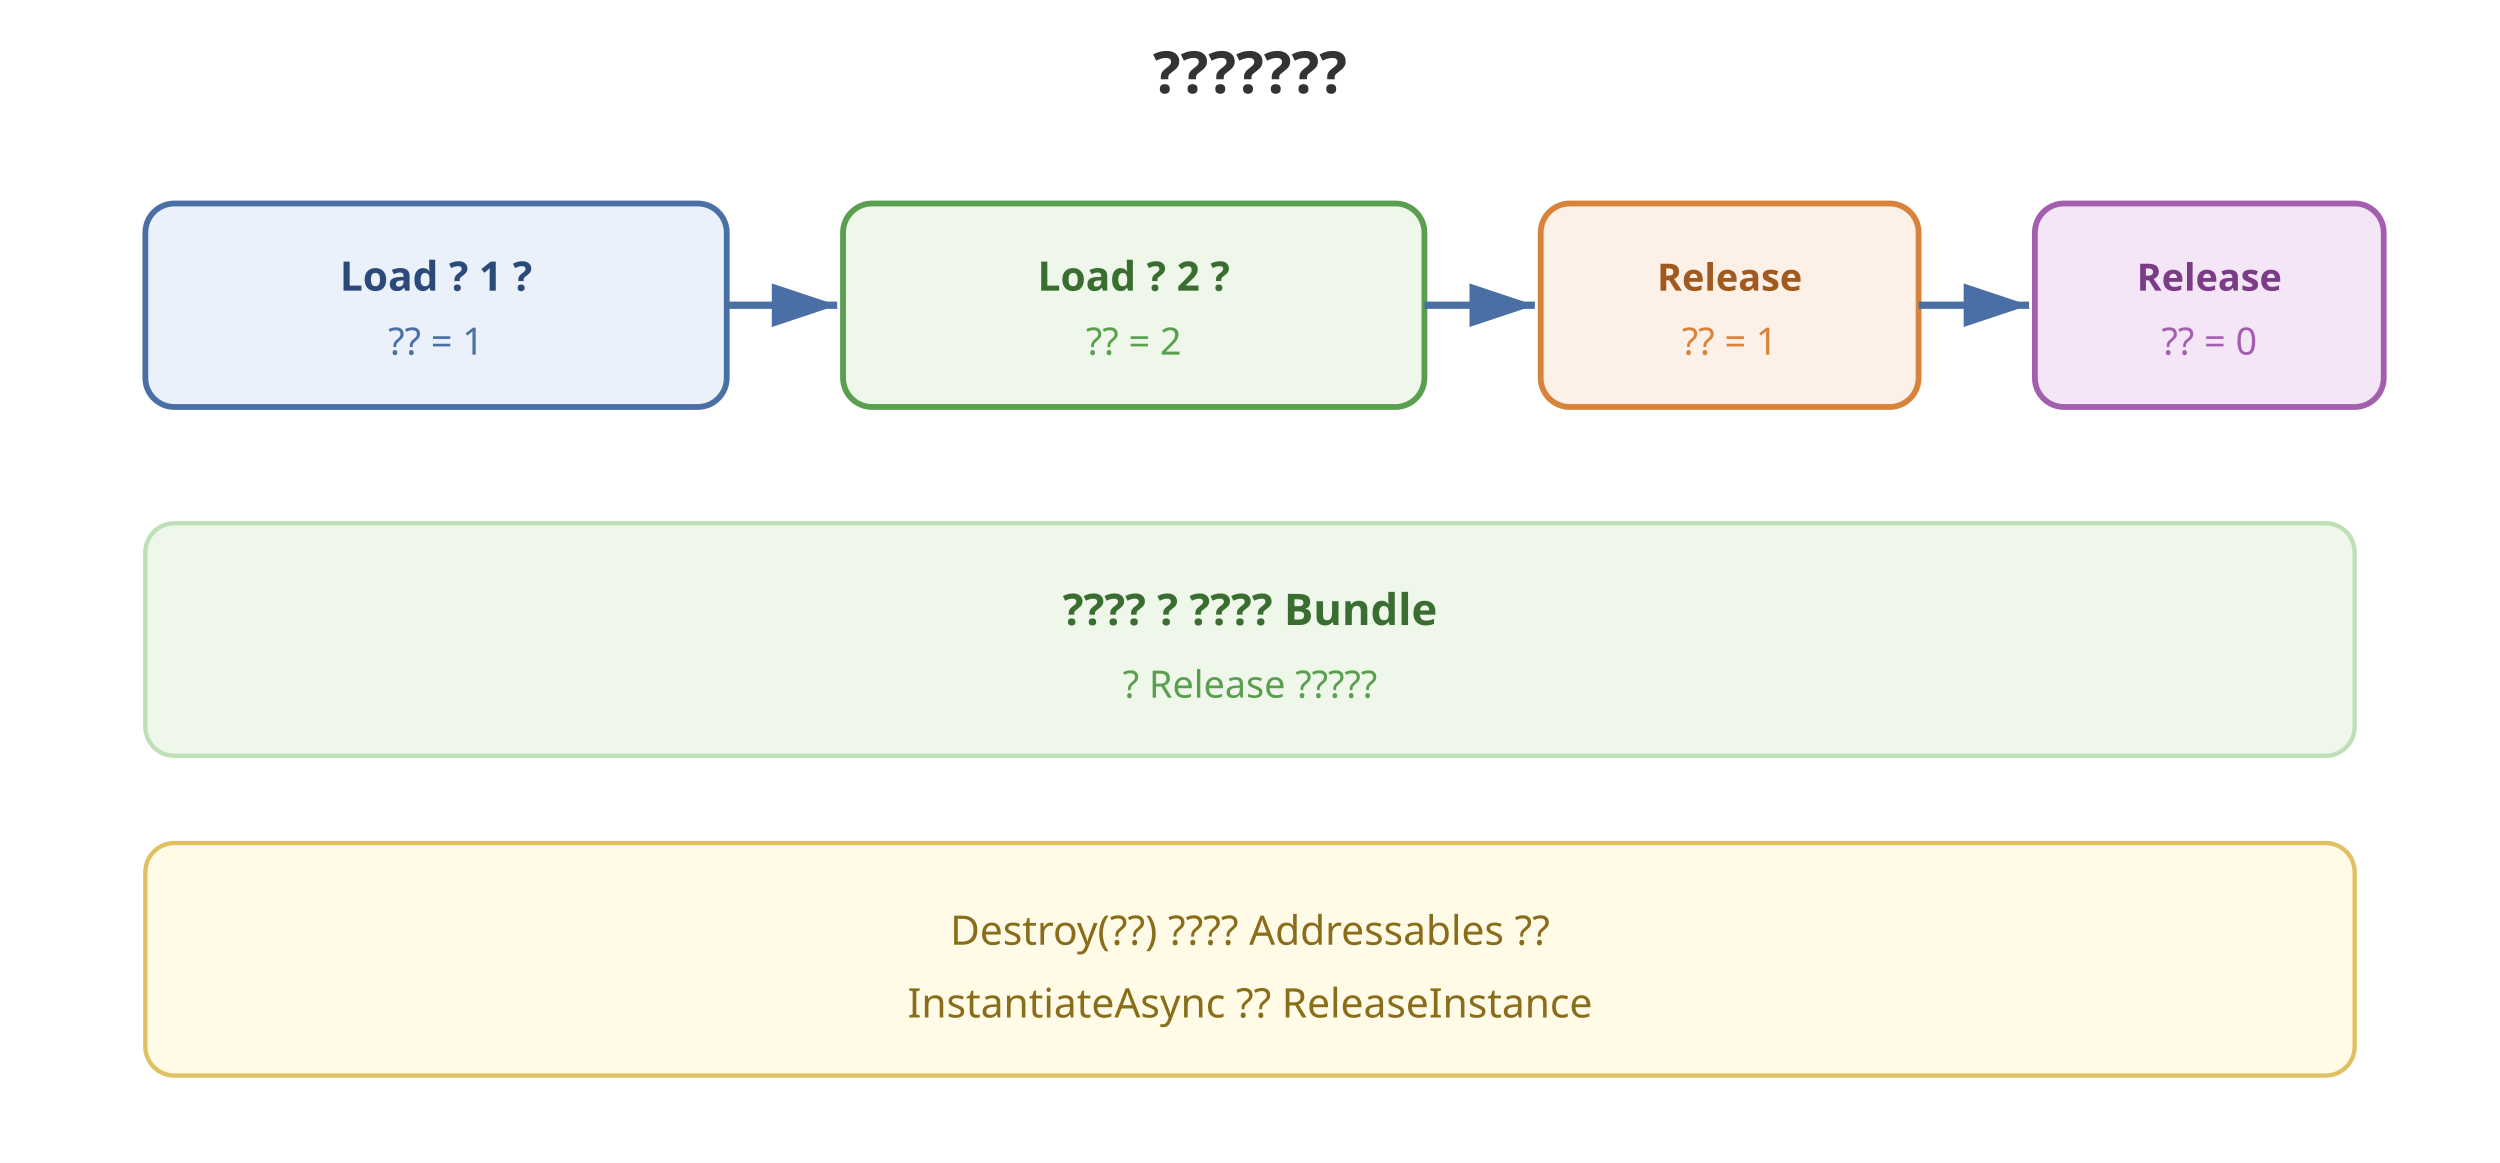
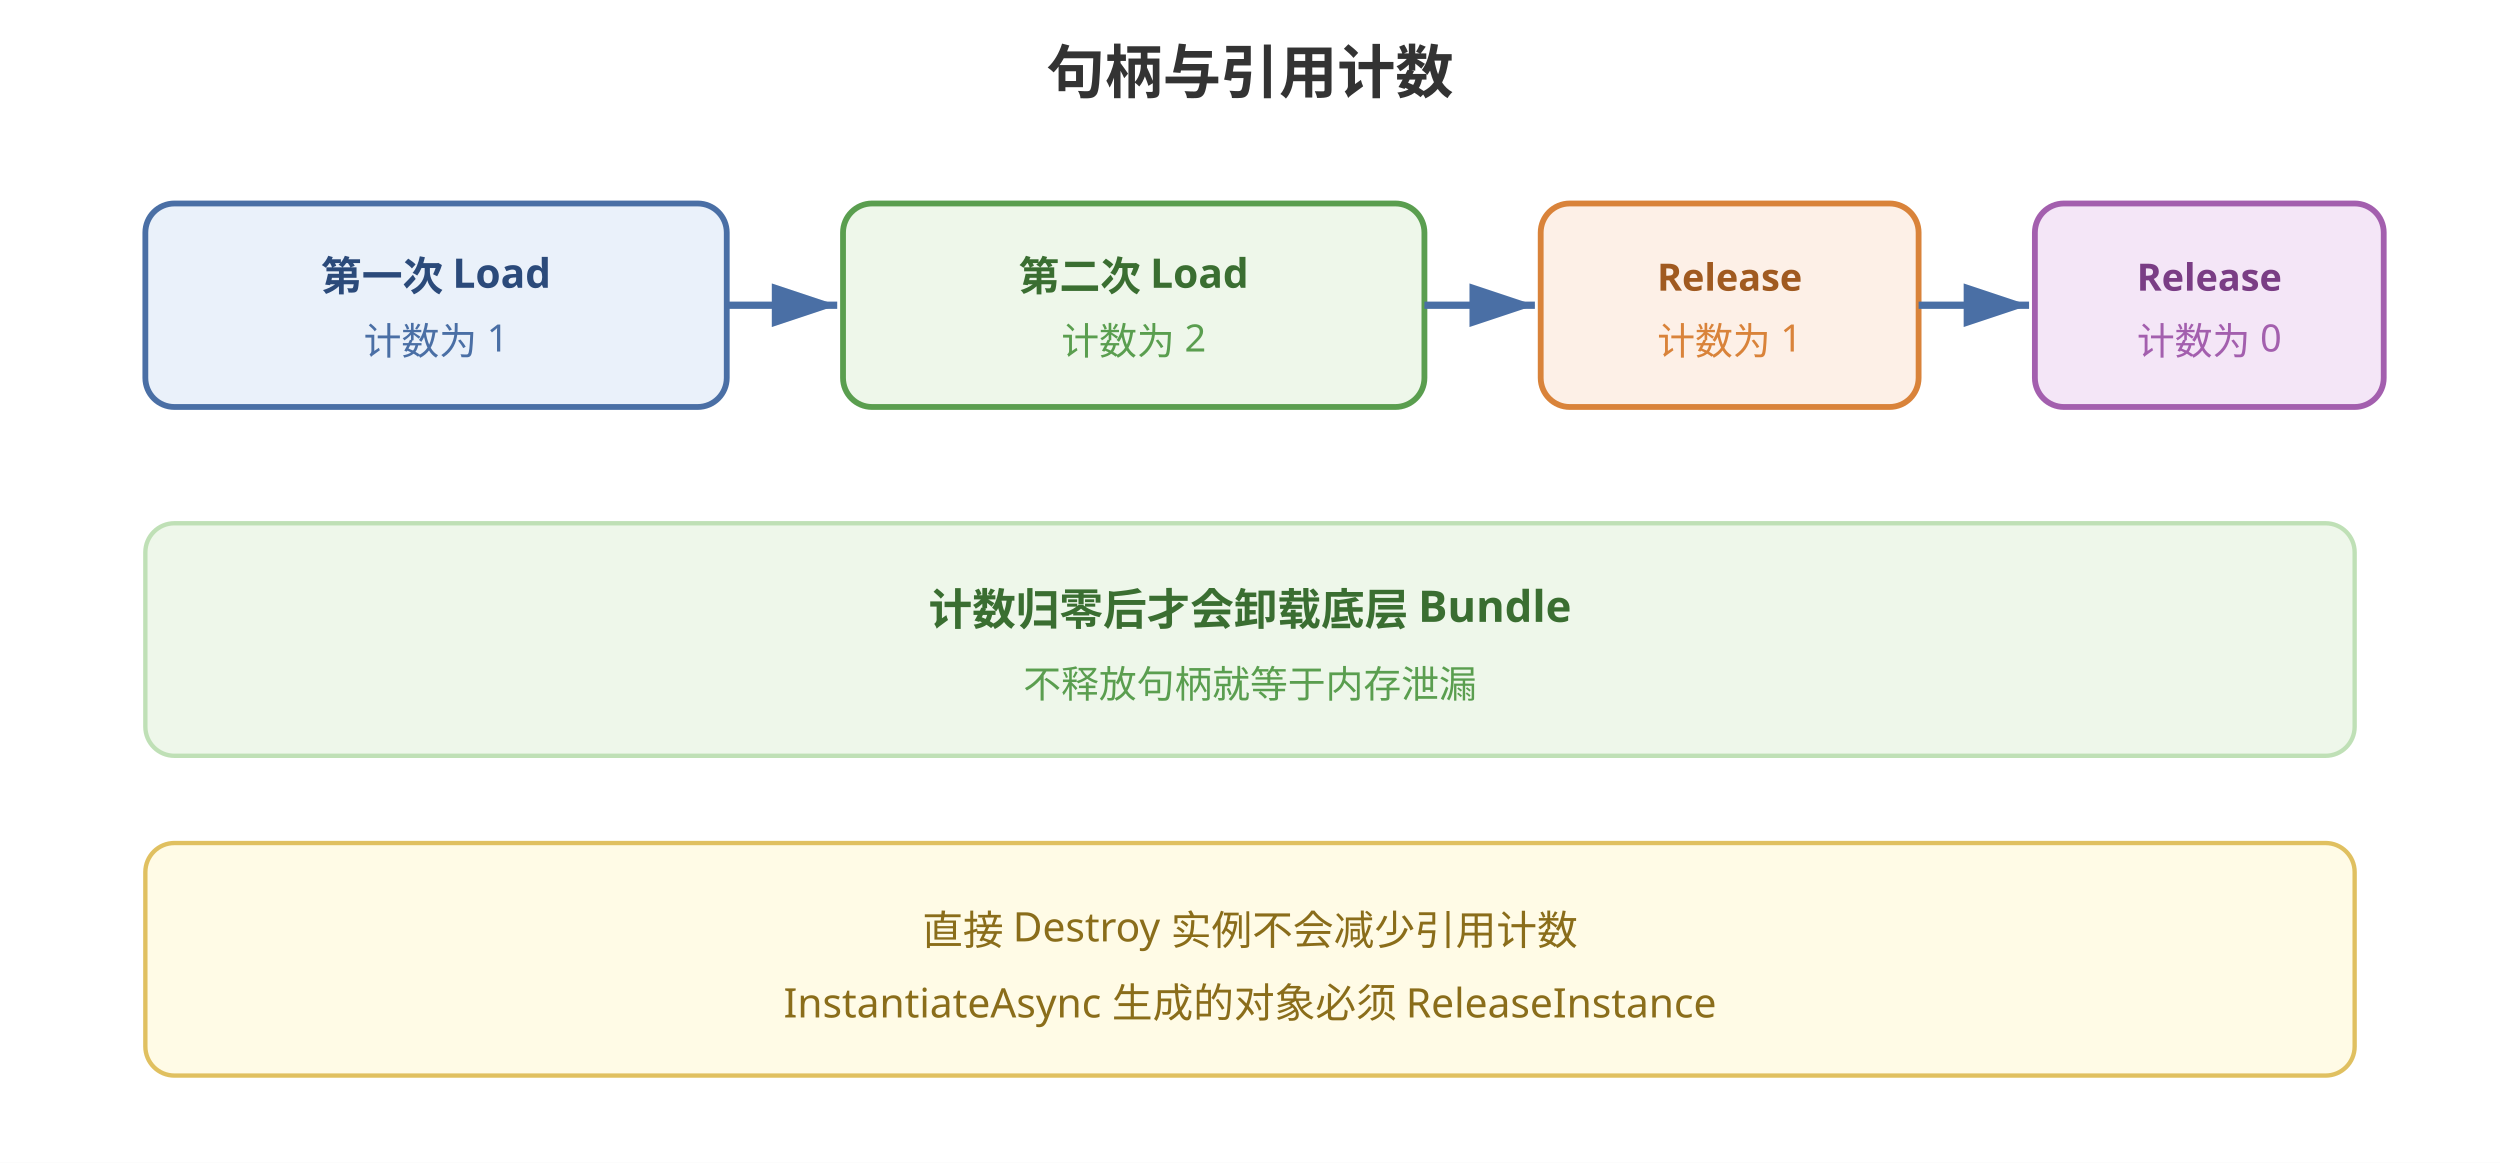
<svg xmlns="http://www.w3.org/2000/svg" width="860" height="400" viewBox="0 0 860 400">
  <defs>
    <marker id="a6" markerWidth="10" markerHeight="10" refX="9" refY="3" orient="auto" markerUnits="strokeWidth">
      <path d="M0,0 L0,6 L9,3 z" fill="#4a6fa5" />
    </marker>
  </defs>
  <rect width="860" height="400" fill="#ffffff" />
-   <text x="430" y="32" text-anchor="middle" font-size="20" font-family="sans-serif" font-weight="bold" fill="#333">???????</text>
+   <text x="430" y="32" text-anchor="middle" font-size="20" font-family="sans-serif" font-weight="bold" fill="#333">句柄与引用计数</text>
  <rect x="50" y="70" width="200" height="70" rx="10" fill="#eaf1fa" stroke="#4a6fa5" stroke-width="2" />
-   <text x="150" y="100" text-anchor="middle" font-size="14" font-family="sans-serif" font-weight="bold" fill="#2b4a7a">Load ? 1 ?</text>
-   <text x="150" y="122" text-anchor="middle" font-size="13" font-family="sans-serif" fill="#4a6fa5">?? = 1</text>
+   <text x="150" y="100" text-anchor="middle" font-size="14" font-family="sans-serif" font-weight="bold" fill="#2b4a7a">第一次 Load</text>
+   <text x="150" y="122" text-anchor="middle" font-size="13" font-family="sans-serif" fill="#4a6fa5">计数为 1</text>
  <line x1="250" y1="105" x2="288" y2="105" stroke="#4a6fa5" stroke-width="2.5" marker-end="url(#a6)" />
  <rect x="290" y="70" width="200" height="70" rx="10" fill="#eef7ea" stroke="#5a9e4f" stroke-width="2" />
-   <text x="390" y="100" text-anchor="middle" font-size="14" font-family="sans-serif" font-weight="bold" fill="#3a6e31">Load ? 2 ?</text>
-   <text x="390" y="122" text-anchor="middle" font-size="13" font-family="sans-serif" fill="#5a9e4f">?? = 2</text>
+   <text x="390" y="100" text-anchor="middle" font-size="14" font-family="sans-serif" font-weight="bold" fill="#3a6e31">第二次 Load</text>
+   <text x="390" y="122" text-anchor="middle" font-size="13" font-family="sans-serif" fill="#5a9e4f">计数为 2</text>
  <line x1="490" y1="105" x2="528" y2="105" stroke="#4a6fa5" stroke-width="2.5" marker-end="url(#a6)" />
  <rect x="530" y="70" width="130" height="70" rx="10" fill="#fdf0e7" stroke="#d9833a" stroke-width="2" />
  <text x="595" y="100" text-anchor="middle" font-size="13" font-family="sans-serif" font-weight="bold" fill="#a05a20">Release</text>
-   <text x="595" y="122" text-anchor="middle" font-size="13" font-family="sans-serif" fill="#d9833a">?? = 1</text>
+   <text x="595" y="122" text-anchor="middle" font-size="13" font-family="sans-serif" fill="#d9833a">计数为 1</text>
  <line x1="660" y1="105" x2="698" y2="105" stroke="#4a6fa5" stroke-width="2.5" marker-end="url(#a6)" />
  <rect x="700" y="70" width="120" height="70" rx="10" fill="#f4e6f7" stroke="#a35fae" stroke-width="2" />
  <text x="760" y="100" text-anchor="middle" font-size="13" font-family="sans-serif" font-weight="bold" fill="#7a3d85">Release</text>
-   <text x="760" y="122" text-anchor="middle" font-size="13" font-family="sans-serif" fill="#a35fae">?? = 0</text>
+   <text x="760" y="122" text-anchor="middle" font-size="13" font-family="sans-serif" fill="#a35fae">计数为 0</text>
  <rect x="50" y="180" width="760" height="80" rx="10" fill="#eef7ea" stroke="#bfe0b6" stroke-width="1.5" />
-   <text x="430" y="215" text-anchor="middle" font-size="15" font-family="sans-serif" font-weight="bold" fill="#3a6e31">???? ? ???? Bundle</text>
-   <text x="430" y="240" text-anchor="middle" font-size="13" font-family="sans-serif" fill="#5a9e4f">? Release ?????</text>
+   <text x="430" y="215" text-anchor="middle" font-size="15" font-family="sans-serif" font-weight="bold" fill="#3a6e31">计数归零后才会卸载底层 Bundle</text>
+   <text x="430" y="240" text-anchor="middle" font-size="13" font-family="sans-serif" fill="#5a9e4f">不释放句柄就等于内存泄漏</text>
  <rect x="50" y="290" width="760" height="80" rx="10" fill="#fffbe6" stroke="#e0c060" stroke-width="1.5" />
-   <text x="430" y="325" text-anchor="middle" font-size="14" font-family="sans-serif" fill="#8a6d1a">Destroy(??) ???? Addressables ??</text>
-   <text x="430" y="350" text-anchor="middle" font-size="14" font-family="sans-serif" fill="#8a6d1a">InstantiateAsync ?? ReleaseInstance</text>
+   <text x="430" y="325" text-anchor="middle" font-size="14" font-family="sans-serif" fill="#8a6d1a">直接 Destroy 实例不会减少引用计数</text>
+   <text x="430" y="350" text-anchor="middle" font-size="14" font-family="sans-serif" fill="#8a6d1a">InstantiateAsync 生成的对象必须 ReleaseInstance</text>
</svg>
